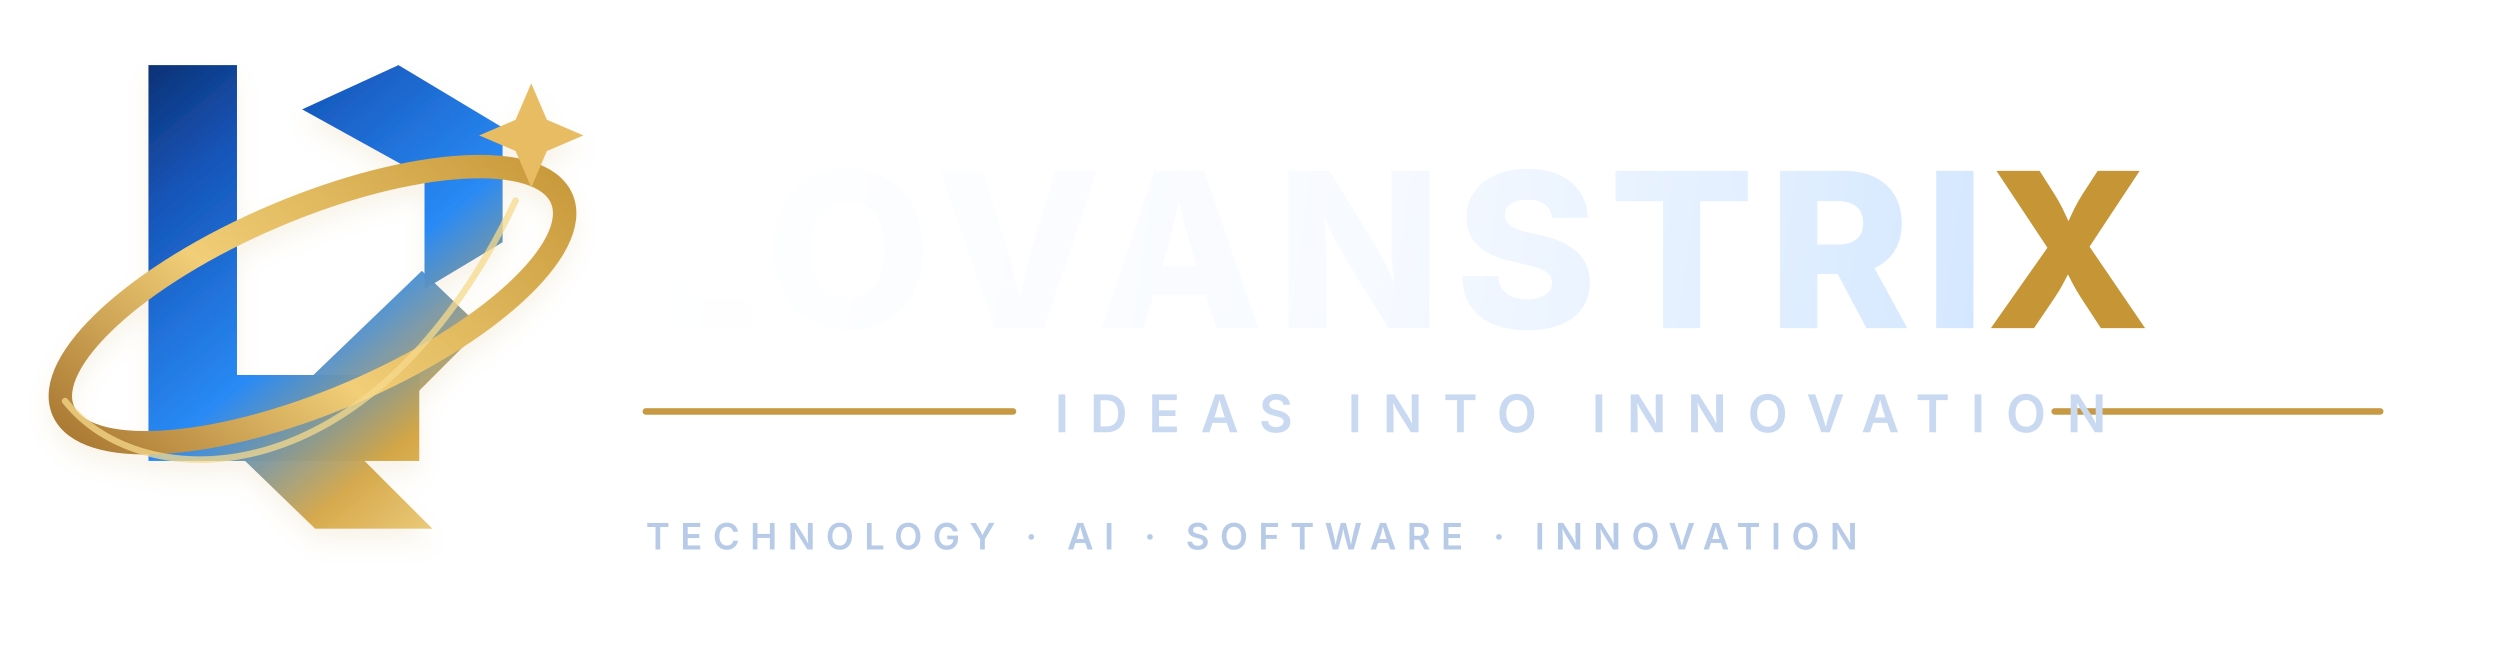
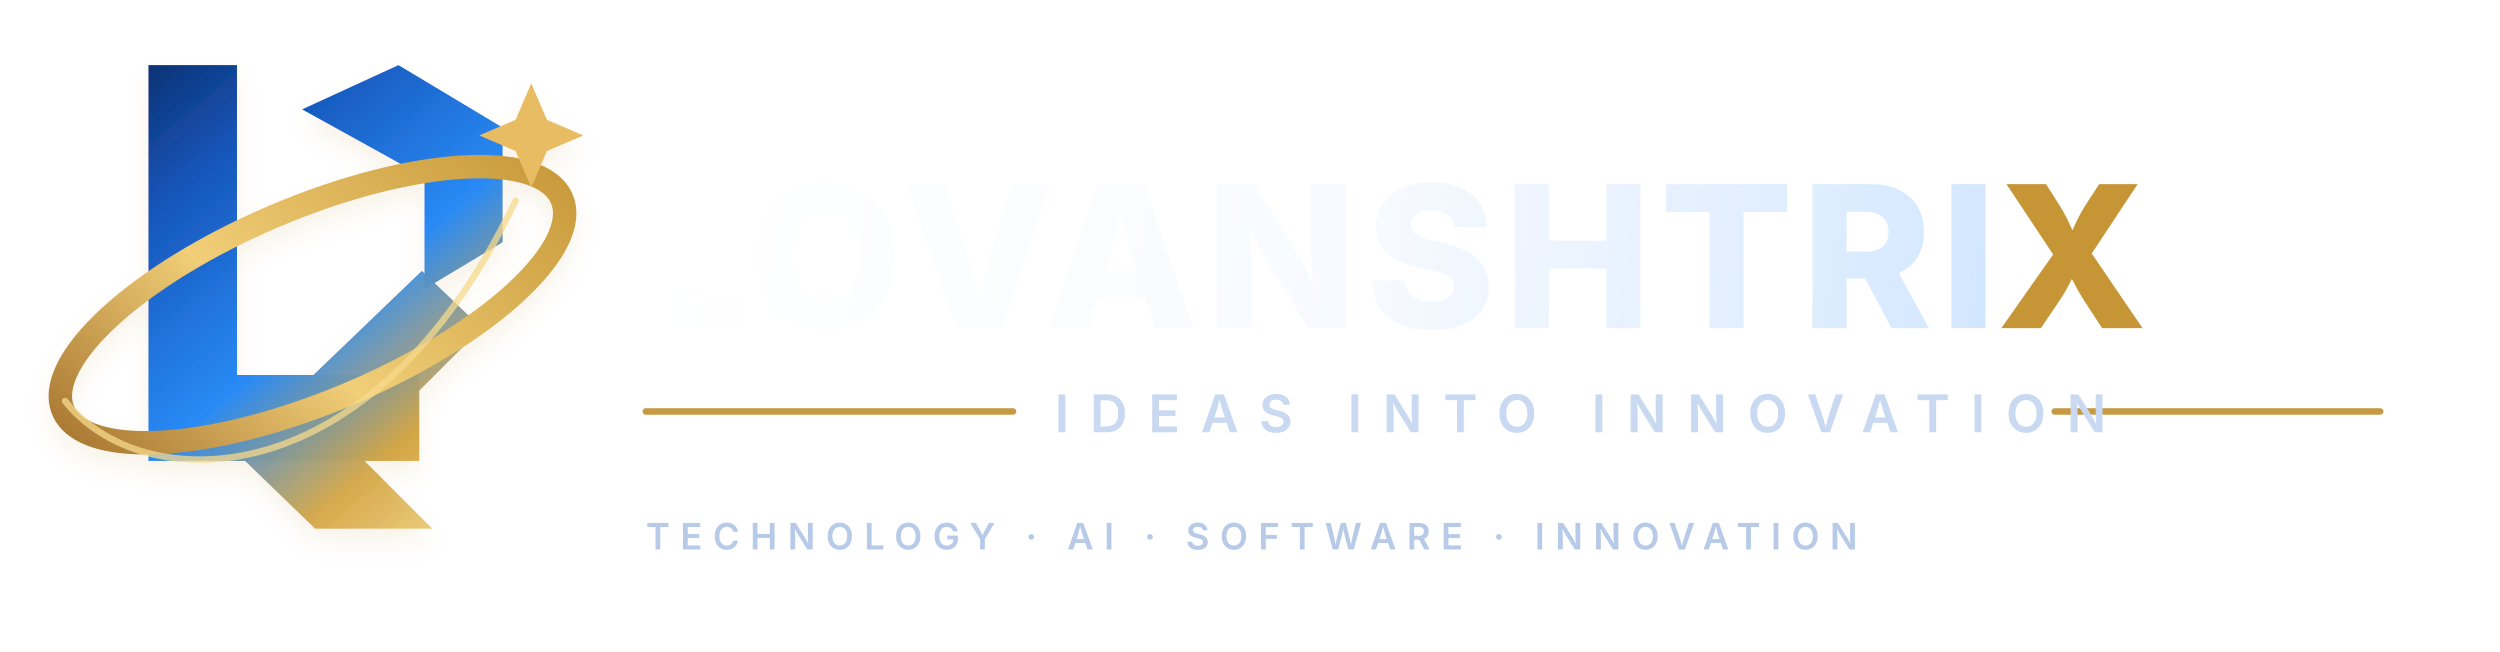
<svg xmlns="http://www.w3.org/2000/svg" width="960" height="250" viewBox="0 0 960 250" fill="none" role="img" aria-labelledby="title desc">
  <defs>
    <linearGradient id="metal" x1="26" y1="18" x2="185" y2="210" gradientUnits="userSpaceOnUse">
      <stop stop-color="#071D4E" />
      <stop offset=".28" stop-color="#1656BA" />
      <stop offset=".57" stop-color="#298AF5" />
      <stop offset=".8" stop-color="#D4A645" />
      <stop offset="1" stop-color="#F6D98C" />
    </linearGradient>
    <linearGradient id="orbit" x1="15" y1="170" x2="218" y2="66" gradientUnits="userSpaceOnUse">
      <stop stop-color="#9B6725" />
      <stop offset=".45" stop-color="#F1CE77" />
      <stop offset="1" stop-color="#C59536" />
    </linearGradient>
    <linearGradient id="word" x1="250" y1="58" x2="910" y2="151" gradientUnits="userSpaceOnUse">
      <stop stop-color="#FFFFFF" />
      <stop offset=".42" stop-color="#F7FAFF" />
      <stop offset=".76" stop-color="#D5E8FF" />
      <stop offset="1" stop-color="#79BEFF" />
    </linearGradient>
    <filter id="softshadow" x="-20%" y="-20%" width="140%" height="160%">
      <feDropShadow dx="0" dy="5" stdDeviation="4" flood-color="#C79943" flood-opacity=".12" />
    </filter>
  </defs>
  <g filter="url(#softshadow)">
    <path d="M57 25H91V144H161V177H57V25Z" fill="url(#metal)" />
    <path d="M116 42L153 25L193 49L193 93L163 111L163 68L116 42Z" fill="url(#metal)" />
    <path d="M112 152L162 104L185 126L137 174L166 203H121L91 174L121 145L144 168L112 152Z" fill="url(#metal)" opacity=".95" />
    <ellipse cx="120" cy="117" rx="104" ry="37" transform="rotate(-23 120 117)" stroke="url(#orbit)" stroke-width="9" stroke-linecap="round" />
    <path d="M25 154C54 191 143 193 198 77" stroke="#F6D98C" stroke-width="2.5" stroke-linecap="round" opacity=".75" />
    <path d="M204 32L210 46L224 52L210 58L204 72L198 58L184 52L198 46L204 32Z" fill="#E8BC64" />
  </g>
-   <text x="244" y="126" fill="url(#word)" font-family="Outfit, Inter, Arial, sans-serif" font-size="83" font-weight="800" letter-spacing="5">LOVANSTRI<tspan fill="url(#orbit)">X</tspan>
+   <text x="244" y="126" fill="url(#word)" font-family="Outfit, Inter, Arial, sans-serif" font-size="76" font-weight="800" letter-spacing="3">LOVANSHTRI<tspan fill="url(#orbit)">X</tspan>
  </text>
  <path d="M248 158H389" stroke="#C79943" stroke-width="2.5" stroke-linecap="round" />
  <path d="M789 158H914" stroke="#C79943" stroke-width="2.5" stroke-linecap="round" />
  <text x="405" y="166" fill="#C8D9F1" font-family="Inter, Arial, sans-serif" font-size="20" font-weight="600" letter-spacing="8">IDEAS INTO INNOVATION</text>
  <text x="248" y="211" fill="#B7CBE8" font-family="Inter, Arial, sans-serif" font-size="14" font-weight="600" letter-spacing="4">TECHNOLOGY  ·  AI  ·  SOFTWARE  ·  INNOVATION</text>
</svg>
